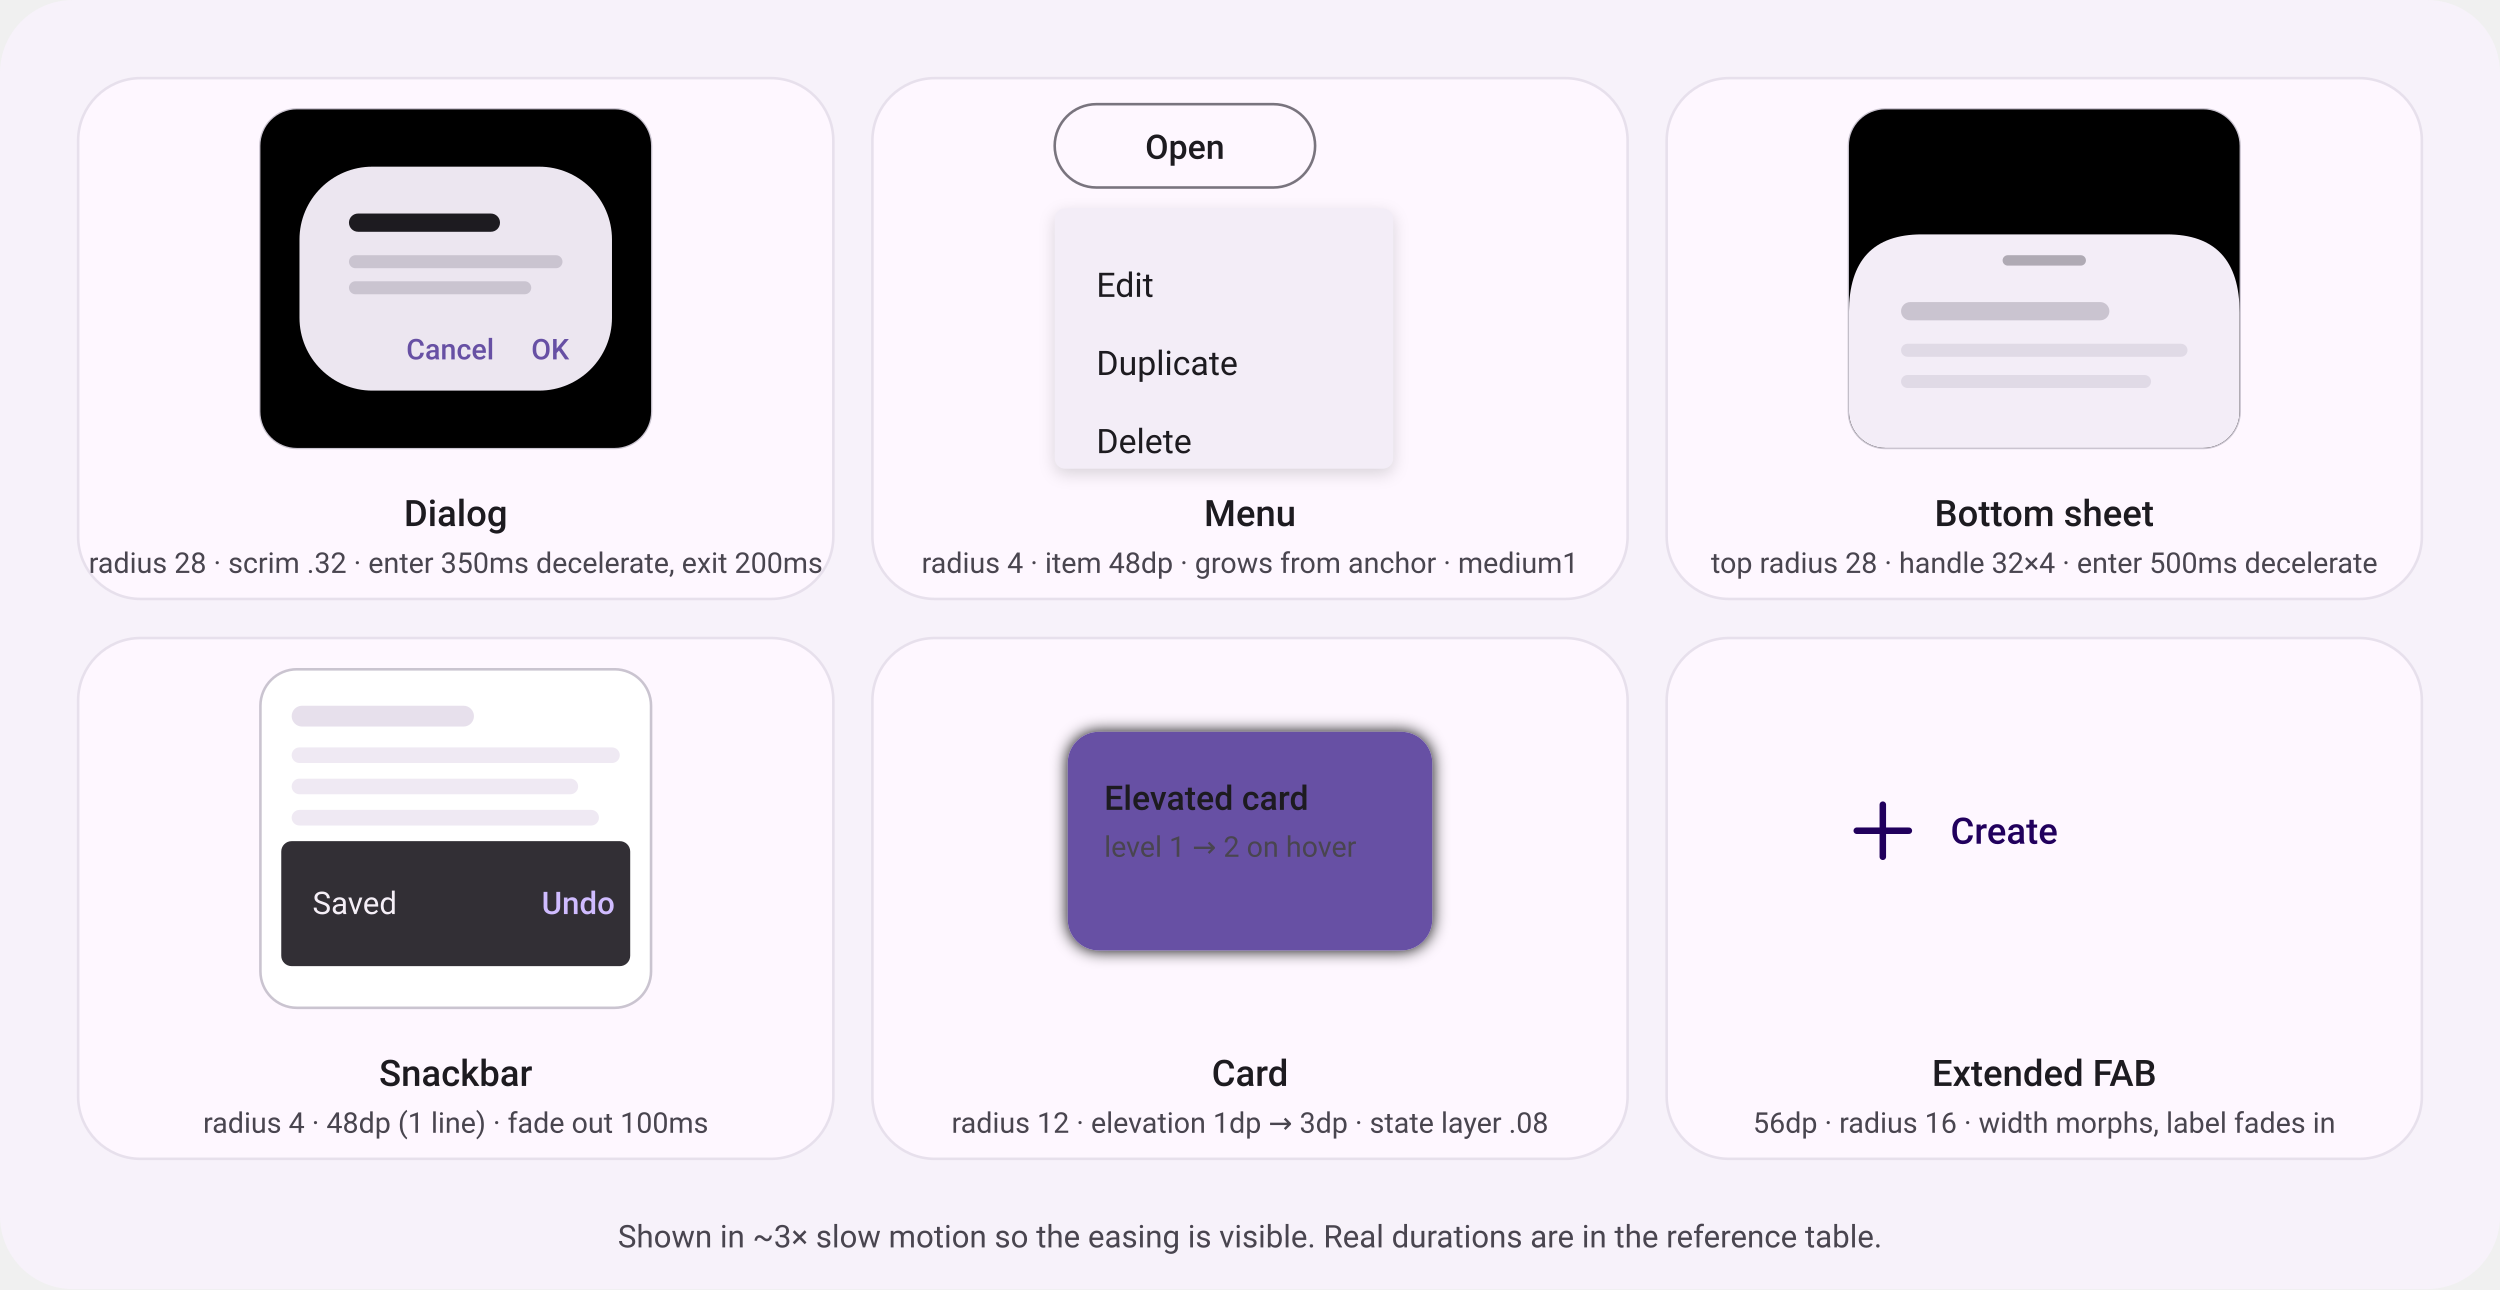
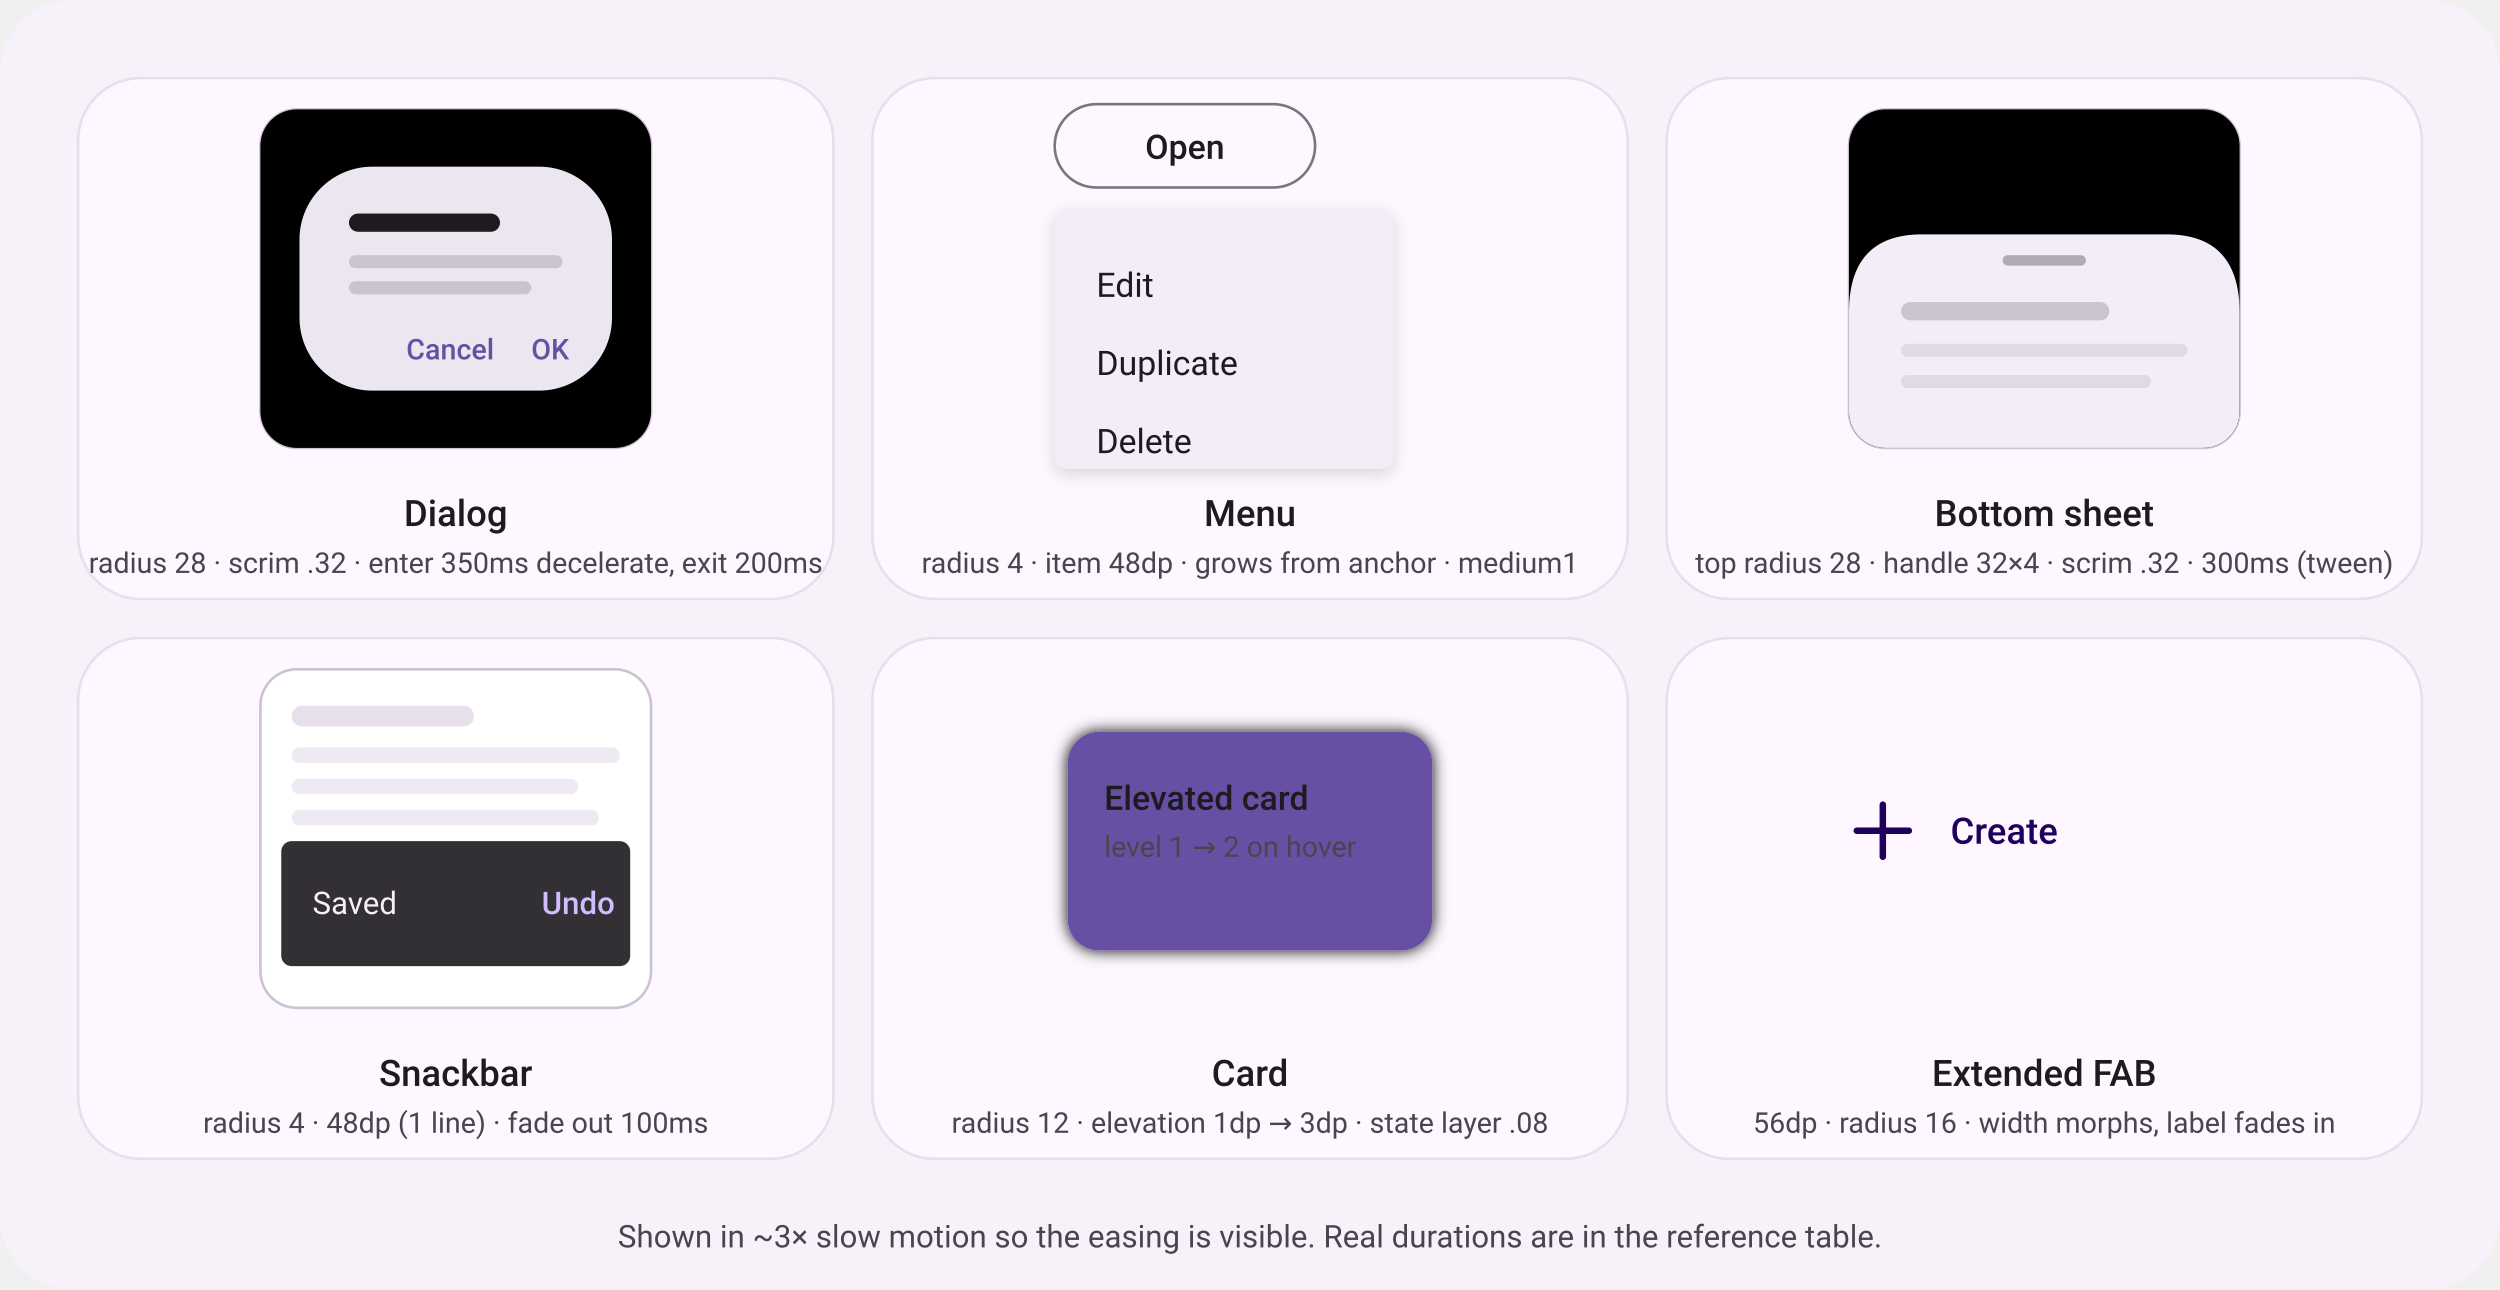
<svg xmlns="http://www.w3.org/2000/svg" width="960" height="495" viewBox="0 0 960 495" font-family="Roboto,'Segoe UI',system-ui,sans-serif">
-   <style>.t{transform-box:fill-box;transform-origin:center}.tl{transform-box:fill-box;transform-origin:0 50%}.tt{transform-box:fill-box;transform-origin:0 0}@keyframes k1{0%{opacity:0}8%{opacity:0}34%{opacity:.32}66%{opacity:.32}81%{opacity:0}100%{opacity:0}}@keyframes k2{0%{opacity:0;transform:scale(.8)}8%{opacity:0;transform:scale(.8);animation-timing-function:cubic-bezier(.05,.7,.1,1)}34%{opacity:1;transform:scale(1)}66%{opacity:1;transform:scale(1);animation-timing-function:cubic-bezier(.3,0,.8,.15)}81%{opacity:0;transform:scale(.9)}100%{opacity:0;transform:scale(.8)}}@keyframes k3{0%{opacity:0;transform:scaleY(.3)}10%{opacity:0;transform:scaleY(.3);animation-timing-function:cubic-bezier(.05,.7,.1,1)}26%{opacity:1;transform:scaleY(1)}66%{opacity:1;transform:scaleY(1)}74%{opacity:0;transform:scaleY(1)}100%{opacity:0;transform:scaleY(.3)}}@keyframes k4{0%{opacity:0}14%{opacity:0}24%{opacity:1}66%{opacity:1}74%{opacity:0}100%{opacity:0}}@keyframes k5{0%{opacity:0}18%{opacity:0}28%{opacity:1}66%{opacity:1}74%{opacity:0}100%{opacity:0}}@keyframes k6{0%{opacity:0}22%{opacity:0}32%{opacity:1}66%{opacity:1}74%{opacity:0}100%{opacity:0}}@keyframes k7{0%{opacity:0}8%{opacity:0}40%{opacity:.32}66%{opacity:.32}85%{opacity:0}100%{opacity:0}}@keyframes k8{0%{transform:translateY(90px)}8%{transform:translateY(90px);animation-timing-function:cubic-bezier(.05,.7,.1,1)}45%{transform:translateY(0)}66%{transform:translateY(0);animation-timing-function:cubic-bezier(.3,0,.8,.15)}85%{transform:translateY(90px)}100%{transform:translateY(90px)}}@keyframes k9{0%{opacity:0;transform:translateY(24px)}10%{opacity:0;transform:translateY(24px);animation-timing-function:cubic-bezier(.05,.7,.1,1)}28%{opacity:1;transform:translateY(0)}70%{opacity:1;transform:translateY(0)}78%{opacity:0;transform:translateY(0)}100%{opacity:0;transform:translateY(0)}}@keyframes k10{0%{opacity:.12;transform:translateY(1px)}15%{opacity:.12;transform:translateY(1px)}27%{opacity:.26;transform:translateY(4px)}66%{opacity:.26;transform:translateY(4px)}78%{opacity:.12;transform:translateY(1px)}100%{opacity:.12;transform:translateY(1px)}}@keyframes k11{0%{opacity:0}15%{opacity:0}27%{opacity:.08}66%{opacity:.08}78%{opacity:0}100%{opacity:0}}@keyframes k12{0%{opacity:0}26%{opacity:0}36%{opacity:1}66%{opacity:1}72%{opacity:0}100%{opacity:0}}</style>
+   <style>.t{transform-box:fill-box;transform-origin:center}.tl{transform-box:fill-box;transform-origin:0 50%}.tt{transform-box:fill-box;transform-origin:0 0}@keyframes k1{0%{opacity:0}8%{opacity:0}34%{opacity:.32}66%{opacity:.32}81%{opacity:0}100%{opacity:0}}@keyframes k2{0%{opacity:0;transform:scale(.8)}8%{opacity:0;transform:scale(.8);animation-timing-function:cubic-bezier(.05,.7,.1,1)}34%{opacity:1;transform:scale(1)}66%{opacity:1;transform:scale(1);animation-timing-function:cubic-bezier(.3,0,.8,.15)}81%{opacity:0;transform:scale(.9)}100%{opacity:0;transform:scale(.8)}}@keyframes k3{0%{opacity:0;transform:scaleY(.3)}10%{opacity:0;transform:scaleY(.3);animation-timing-function:cubic-bezier(.05,.7,.1,1)}26%{opacity:1;transform:scaleY(1)}66%{opacity:1;transform:scaleY(1)}74%{opacity:0;transform:scaleY(1)}100%{opacity:0;transform:scaleY(.3)}}@keyframes k4{0%{opacity:0}14%{opacity:0}24%{opacity:1}66%{opacity:1}74%{opacity:0}100%{opacity:0}}@keyframes k5{0%{opacity:0}18%{opacity:0}28%{opacity:1}66%{opacity:1}74%{opacity:0}100%{opacity:0}}@keyframes k6{0%{opacity:0}22%{opacity:0}32%{opacity:1}66%{opacity:1}74%{opacity:0}100%{opacity:0}}@keyframes k7{0%{opacity:0}8%{opacity:0}26%{opacity:.32}66%{opacity:.32}84%{opacity:0}100%{opacity:0}}@keyframes k8{0%{transform:translateY(90px)}8%{transform:translateY(90px);animation-timing-function:cubic-bezier(.4,0,.2,1)}31%{transform:translateY(0)}66%{transform:translateY(0);animation-timing-function:cubic-bezier(.4,0,.2,1)}89%{transform:translateY(90px)}100%{transform:translateY(90px)}}@keyframes k9{0%{opacity:0;transform:translateY(24px)}10%{opacity:0;transform:translateY(24px);animation-timing-function:cubic-bezier(.05,.7,.1,1)}28%{opacity:1;transform:translateY(0)}70%{opacity:1;transform:translateY(0)}78%{opacity:0;transform:translateY(0)}100%{opacity:0;transform:translateY(0)}}@keyframes k10{0%{opacity:.12;transform:translateY(1px)}15%{opacity:.12;transform:translateY(1px)}27%{opacity:.26;transform:translateY(4px)}66%{opacity:.26;transform:translateY(4px)}78%{opacity:.12;transform:translateY(1px)}100%{opacity:.12;transform:translateY(1px)}}@keyframes k11{0%{opacity:0}15%{opacity:0}27%{opacity:.08}66%{opacity:.08}78%{opacity:0}100%{opacity:0}}@keyframes k12{0%{opacity:0}26%{opacity:0}36%{opacity:1}66%{opacity:1}72%{opacity:0}100%{opacity:0}}</style>
  <defs>
    <filter id="bl" x="-20%%" y="-20%%" width="140%%" height="150%%">
      <feGaussianBlur stdDeviation="3" />
    </filter>
  </defs>
  <rect width="960" height="495" rx="28" fill="#F7F2FA" />
  <g transform="translate(30,30)">
    <rect width="290" height="200" rx="24" fill="#FEF7FF" stroke="#E7E0EC" />
    <g transform="translate(70,12)">
      <rect width="150" height="130" rx="14" fill="#fff" stroke="#CAC4D0" />
      <rect x="12" y="14" width="70" height="8" rx="4" fill="#E7E0EC" />
      <rect x="12" y="30" width="126" height="6" rx="3" fill="#EFE9F3" />
      <rect x="12" y="42" width="110" height="6" rx="3" fill="#EFE9F3" />
      <rect x="12" y="54" width="118" height="6" rx="3" fill="#EFE9F3" />
      <rect width="150" height="130" rx="14" fill="#000" style="animation:k1 4s linear 0s infinite;" />
      <g class="t" style="animation:k2 4s cubic-bezier(.2,0,0,1) 0s infinite;">
        <rect x="15" y="22" width="120" height="86" rx="28" fill="#ECE6F0" />
        <rect x="34" y="40" width="58" height="7" rx="3.5" fill="#1D1B20" />
        <rect x="34" y="56" width="82" height="5" rx="2.5" fill="#CAC4D0" />
        <rect x="34" y="66" width="70" height="5" rx="2.5" fill="#CAC4D0" />
        <text x="56" y="96" font-size="11" font-weight="500" fill="#6750A4">Cancel</text>
        <text x="104" y="96" font-size="11" font-weight="500" fill="#6750A4">OK</text>
      </g>
    </g>
    <text x="145" y="172" text-anchor="middle" font-size="14" font-weight="500" fill="#1D1B20">Dialog</text>
    <text x="145" y="190" text-anchor="middle" font-size="11" fill="#49454F">radius 28 · scrim .32 · enter 350ms decelerate, exit 200ms</text>
  </g>
  <g transform="translate(335,30)">
    <rect width="290" height="200" rx="24" fill="#FEF7FF" stroke="#E7E0EC" />
    <g transform="translate(70,10)">
      <rect width="100" height="32" rx="16" fill="none" stroke="#79747E" />
      <text x="50" y="21" text-anchor="middle" font-size="13" font-weight="500" fill="#1D1B20">Open</text>
    </g>
    <g transform="translate(70,50)">
      <rect width="130" height="100" rx="4" fill="#000" opacity=".15" filter="url(#bl)" transform="translate(0,2)" style="transform-box:fill-box;transform-origin:0 0;animation:k3 4s cubic-bezier(.2,0,0,1) 0s infinite;" />
      <rect width="130" height="100" rx="4" fill="#F3EDF7" style="transform-box:fill-box;transform-origin:0 0;animation:k3 4s cubic-bezier(.2,0,0,1) 0s infinite;" />
      <text x="16" y="34" font-size="13" fill="#1D1B20" style="animation:k4 4s linear 0s infinite;">Edit</text>
      <text x="16" y="64" font-size="13" fill="#1D1B20" style="animation:k5 4s linear 0s infinite;">Duplicate</text>
      <text x="16" y="94" font-size="13" fill="#1D1B20" style="animation:k6 4s linear 0s infinite;">Delete</text>
    </g>
    <text x="145" y="172" text-anchor="middle" font-size="14" font-weight="500" fill="#1D1B20">Menu</text>
    <text x="145" y="190" text-anchor="middle" font-size="11" fill="#49454F">radius 4 · item 48dp · grows from anchor · medium1</text>
  </g>
  <g transform="translate(640,30)">
    <rect width="290" height="200" rx="24" fill="#FEF7FF" stroke="#E7E0EC" />
    <g transform="translate(70,12)">
      <rect width="150" height="130" rx="14" fill="#fff" stroke="#CAC4D0" />
      <rect x="12" y="14" width="70" height="8" rx="4" fill="#E7E0EC" />
      <rect x="12" y="30" width="126" height="6" rx="3" fill="#EFE9F3" />
      <rect x="12" y="42" width="110" height="6" rx="3" fill="#EFE9F3" />
      <rect x="12" y="54" width="118" height="6" rx="3" fill="#EFE9F3" />
      <clipPath id="pc">
        <rect width="150" height="130" rx="14" />
      </clipPath>
      <g clip-path="url(#pc)">
        <rect width="150" height="130" fill="#000" style="animation:k7 4s linear 0s infinite;" />
        <g style="animation:k8 4s cubic-bezier(.2,0,0,1) 0s infinite;">
          <path d="M0 130 V78 Q0 48 28 48 H122 Q150 48 150 78 V130 Z" fill="#F3EDF7" />
          <rect x="59" y="56" width="32" height="4" rx="2" fill="#49454F" opacity=".4" />
          <rect x="20" y="74" width="80" height="7" rx="3.5" fill="#CAC4D0" />
          <rect x="20" y="90" width="110" height="5" rx="2.5" fill="#E0DAE6" />
          <rect x="20" y="102" width="96" height="5" rx="2.5" fill="#E0DAE6" />
        </g>
      </g>
    </g>
    <text x="145" y="172" text-anchor="middle" font-size="14" font-weight="500" fill="#1D1B20">Bottom sheet</text>
-     <text x="145" y="190" text-anchor="middle" font-size="11" fill="#49454F">top radius 28 · handle 32×4 · enter 500ms decelerate</text>
+     <text x="145" y="190" text-anchor="middle" font-size="11" fill="#49454F">top radius 28 · handle 32×4 · scrim .32 · 300ms (tween)</text>
  </g>
  <g transform="translate(30,245)">
    <rect width="290" height="200" rx="24" fill="#FEF7FF" stroke="#E7E0EC" />
    <g transform="translate(70,12)">
      <rect width="150" height="130" rx="14" fill="#fff" stroke="#CAC4D0" />
      <rect x="12" y="14" width="70" height="8" rx="4" fill="#E7E0EC" />
      <rect x="12" y="30" width="126" height="6" rx="3" fill="#EFE9F3" />
      <rect x="12" y="42" width="110" height="6" rx="3" fill="#EFE9F3" />
      <rect x="12" y="54" width="118" height="6" rx="3" fill="#EFE9F3" />
      <g style="animation:k9 4s cubic-bezier(.2,0,0,1) 0s infinite;">
        <rect x="8" y="66" width="134" height="48" rx="4" fill="#322F35" />
        <text x="20" y="94" font-size="12" fill="#F5EFF7">Saved</text>
        <text x="108" y="94" font-size="12" font-weight="500" fill="#D0BCFF">Undo</text>
      </g>
    </g>
    <text x="145" y="172" text-anchor="middle" font-size="14" font-weight="500" fill="#1D1B20">Snackbar</text>
    <text x="145" y="190" text-anchor="middle" font-size="11" fill="#49454F">radius 4 · 48dp (1 line) · fade out 100ms</text>
  </g>
  <g transform="translate(335,245)">
    <rect width="290" height="200" rx="24" fill="#FEF7FF" stroke="#E7E0EC" />
    <g transform="translate(75,36)">
      <rect class="t" width="140" height="84" rx="12" fill="#000" filter="url(#bl)" style="animation:k10 4s cubic-bezier(.2,0,0,1) 0s infinite;" />
      <rect width="140" height="84" rx="12" fill="#F3EDF7" />
      <rect width="140" height="84" rx="12" fill="#6750A4" style="animation:k11 4s linear 0s infinite;" />
      <text x="14" y="30" font-size="13" font-weight="500" fill="#1D1B20">Elevated card</text>
      <text x="14" y="48" font-size="11" fill="#49454F">level 1 → 2 on hover</text>
    </g>
    <text x="145" y="172" text-anchor="middle" font-size="14" font-weight="500" fill="#1D1B20">Card</text>
    <text x="145" y="190" text-anchor="middle" font-size="11" fill="#49454F">radius 12 · elevation 1dp → 3dp · state layer .08</text>
  </g>
  <g transform="translate(640,245)">
    <rect width="290" height="200" rx="24" fill="#FEF7FF" stroke="#E7E0EC" />
    <g transform="translate(55,46)">
      <rect height="56" rx="16" fill="#EADDFF">
        <animate attributeName="width" values="56;56;150;150;56;56" keyTimes="0;.1;.35;.7;.95;1" calcMode="spline" keySplines="0 0 1 1;.05 .7 .1 1;0 0 1 1;.3 0 .8 .15;0 0 1 1" dur="4s" repeatCount="indefinite" />
      </rect>
      <path d="M28 18 V38 M18 28 H38" stroke="#21005D" stroke-width="2.5" stroke-linecap="round" />
      <text x="54" y="33" font-size="14" font-weight="500" fill="#21005D" style="animation:k12 4s linear 0s infinite;">Create</text>
    </g>
    <text x="145" y="172" text-anchor="middle" font-size="14" font-weight="500" fill="#1D1B20">Extended FAB</text>
    <text x="145" y="190" text-anchor="middle" font-size="11" fill="#49454F">56dp · radius 16 · width morphs, label fades in</text>
  </g>
  <text x="480" y="479" text-anchor="middle" font-size="12" fill="#49454F">Shown in ~3× slow motion so the easing is visible. Real durations are in the reference table.</text>
</svg>
